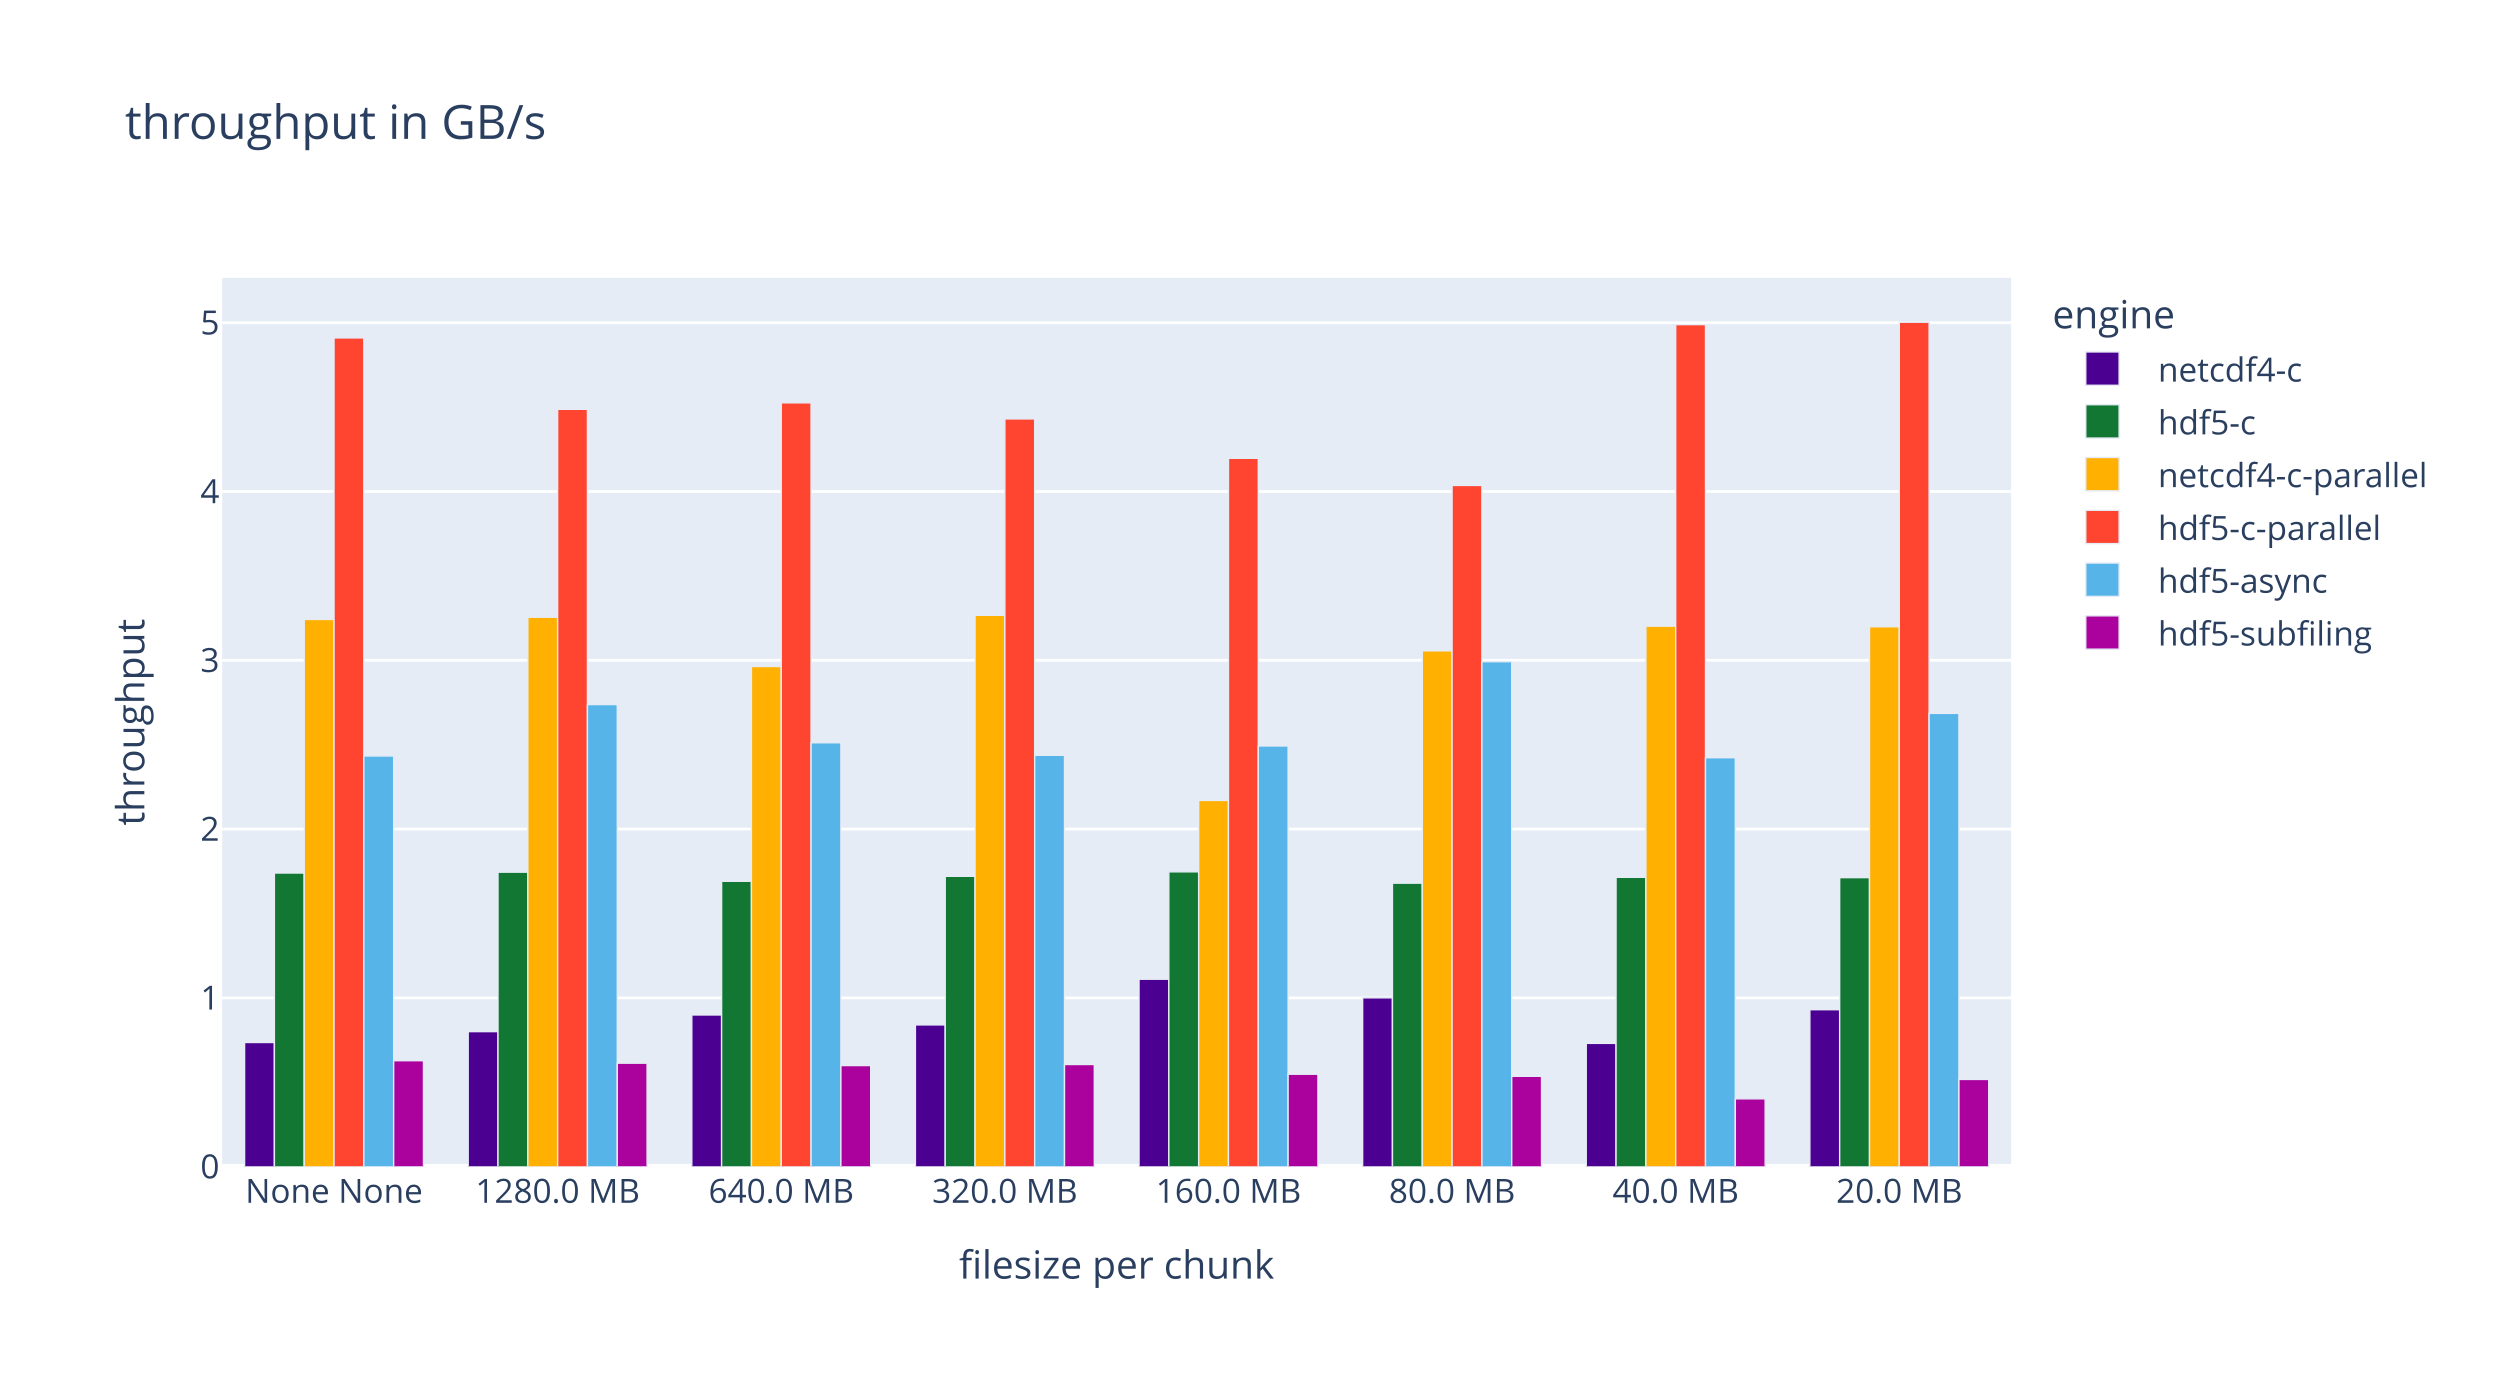
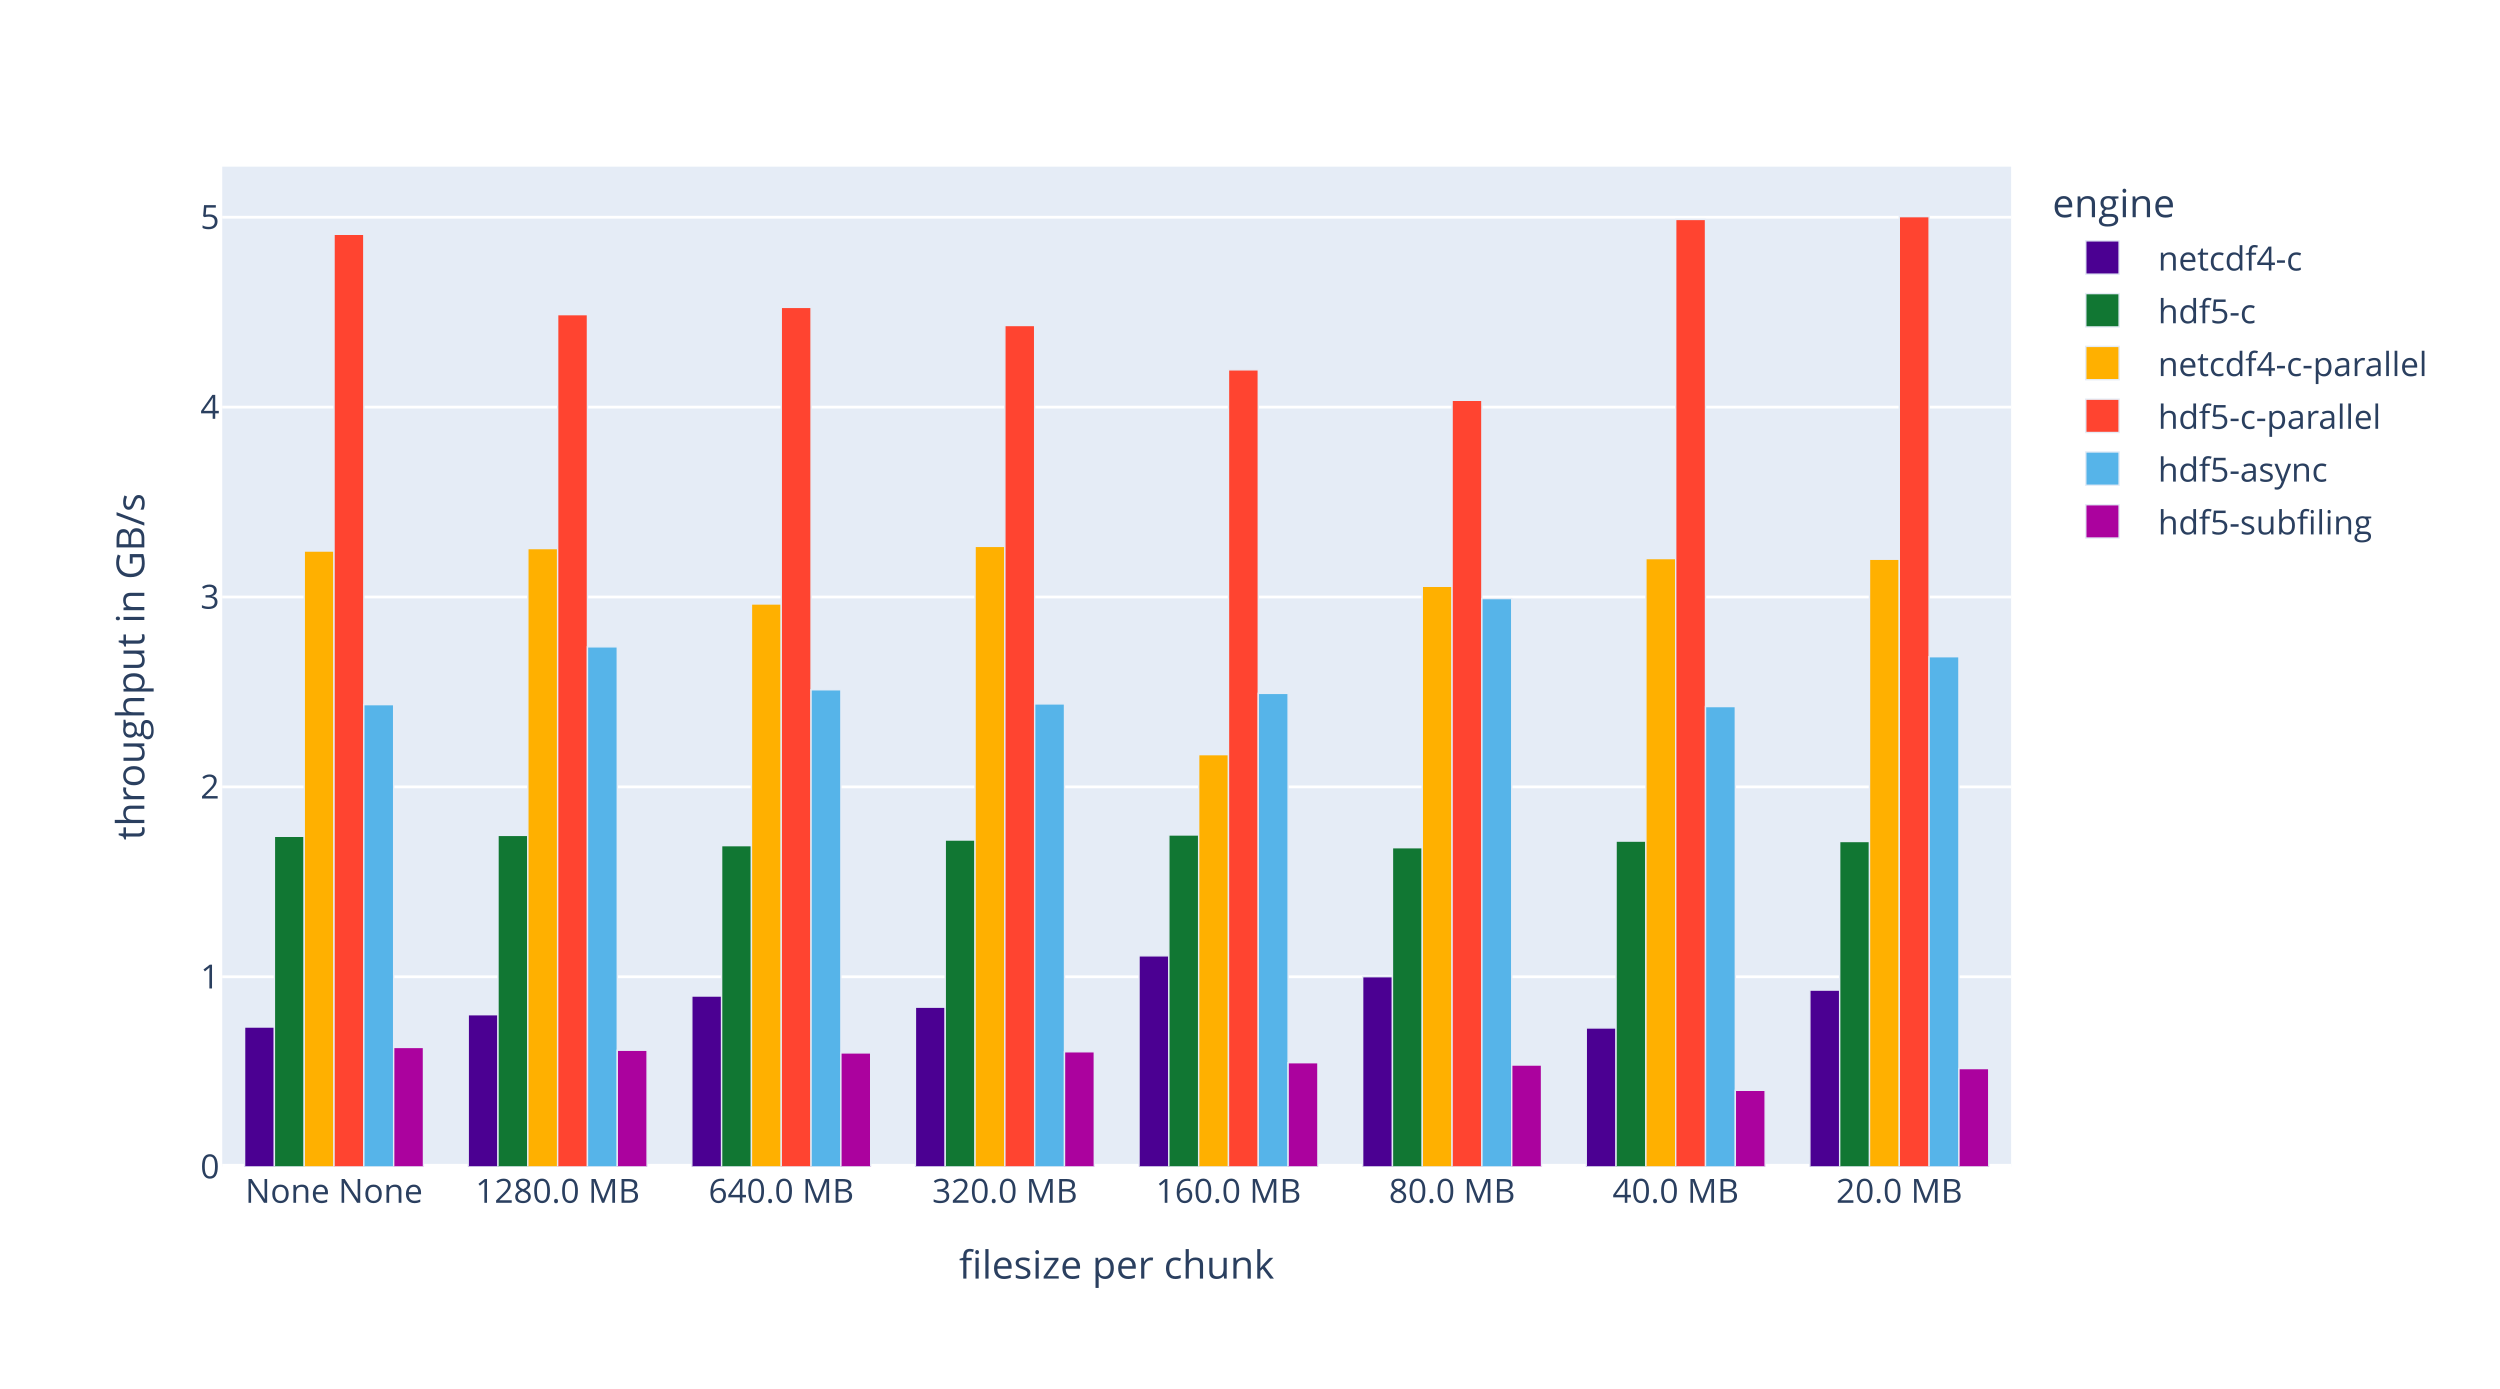
<svg xmlns="http://www.w3.org/2000/svg" class="main-svg" width="900" height="500" style="" viewBox="0 0 900 500">
  <rect x="0" y="0" width="900" height="500" style="fill: rgb(255, 255, 255); fill-opacity: 1;" />
-   <defs id="defs-7f695b">
+   <defs id="defs-514a63">
    <g class="clips">
-       <clipPath id="clip7f695bxyplot" class="plotclip">
-         <rect width="644" height="320" />
+       <clipPath id="clip514a63xyplot" class="plotclip">
+         <rect width="644" height="360" />
      </clipPath>
-       <clipPath class="axesclip" id="clip7f695bx">
+       <clipPath class="axesclip" id="clip514a63x">
        <rect x="80" y="0" width="644" height="500" />
      </clipPath>
-       <clipPath class="axesclip" id="clip7f695by">
-         <rect x="0" y="100" width="900" height="320" />
+       <clipPath class="axesclip" id="clip514a63y">
+         <rect x="0" y="60" width="900" height="360" />
      </clipPath>
-       <clipPath class="axesclip" id="clip7f695bxy">
-         <rect x="80" y="100" width="644" height="320" />
+       <clipPath class="axesclip" id="clip514a63xy">
+         <rect x="80" y="60" width="644" height="360" />
      </clipPath>
    </g>
    <g class="gradients" />
    <g class="patterns" />
  </defs>
  <g class="bglayer">
-     <rect class="bg" x="80" y="100" width="644" height="320" style="fill: rgb(229, 236, 246); fill-opacity: 1; stroke-width: 0;" />
+     <rect class="bg" x="80" y="60" width="644" height="360" style="fill: rgb(229, 236, 246); fill-opacity: 1; stroke-width: 0;" />
  </g>
  <g class="layer-below">
    <g class="imagelayer" />
    <g class="shapelayer" />
  </g>
  <g class="cartesianlayer">
    <g class="subplot xy">
      <g class="layer-subplot">
        <g class="shapelayer" />
        <g class="imagelayer" />
      </g>
      <g class="minor-gridlayer">
        <g class="x" />
        <g class="y" />
      </g>
      <g class="gridlayer">
        <g class="x" />
        <g class="y">
-           <path class="ygrid crisp" transform="translate(0,359.24)" d="M80,0h644" style="stroke: rgb(255, 255, 255); stroke-opacity: 1; stroke-width: 1px;" />
-           <path class="ygrid crisp" transform="translate(0,298.47)" d="M80,0h644" style="stroke: rgb(255, 255, 255); stroke-opacity: 1; stroke-width: 1px;" />
-           <path class="ygrid crisp" transform="translate(0,237.71)" d="M80,0h644" style="stroke: rgb(255, 255, 255); stroke-opacity: 1; stroke-width: 1px;" />
-           <path class="ygrid crisp" transform="translate(0,176.94)" d="M80,0h644" style="stroke: rgb(255, 255, 255); stroke-opacity: 1; stroke-width: 1px;" />
-           <path class="ygrid crisp" transform="translate(0,116.18)" d="M80,0h644" style="stroke: rgb(255, 255, 255); stroke-opacity: 1; stroke-width: 1px;" />
+           <path class="ygrid crisp" transform="translate(0,351.64)" d="M80,0h644" style="stroke: rgb(255, 255, 255); stroke-opacity: 1; stroke-width: 1px;" />
+           <path class="ygrid crisp" transform="translate(0,283.28)" d="M80,0h644" style="stroke: rgb(255, 255, 255); stroke-opacity: 1; stroke-width: 1px;" />
+           <path class="ygrid crisp" transform="translate(0,214.92)" d="M80,0h644" style="stroke: rgb(255, 255, 255); stroke-opacity: 1; stroke-width: 1px;" />
+           <path class="ygrid crisp" transform="translate(0,146.56)" d="M80,0h644" style="stroke: rgb(255, 255, 255); stroke-opacity: 1; stroke-width: 1px;" />
+           <path class="ygrid crisp" transform="translate(0,78.2)" d="M80,0h644" style="stroke: rgb(255, 255, 255); stroke-opacity: 1; stroke-width: 1px;" />
        </g>
      </g>
      <g class="zerolinelayer">
        <path class="yzl zl crisp" transform="translate(0,420)" d="M80,0h644" style="stroke: rgb(255, 255, 255); stroke-opacity: 1; stroke-width: 2px;" />
      </g>
      <g class="layer-between">
        <g class="shapelayer" />
        <g class="imagelayer" />
      </g>
      <path class="xlines-below" />
      <path class="ylines-below" />
      <g class="overlines-below" />
      <g class="xaxislayer-below" />
      <g class="yaxislayer-below" />
      <g class="overaxes-below" />
      <g class="overplot">
-         <g class="xy" transform="translate(80,100)" clip-path="url(#clip7f695bxyplot)">
+         <g class="xy" transform="translate(80,60)" clip-path="url(#clip514a63xyplot)">
          <g class="barlayer mlayer">
            <g class="trace bars" style="opacity: 1;">
              <g class="points">
                <g class="point">
-                   <path d="M8.05,320V275.31H18.78V320Z" style="vector-effect: none; opacity: 1; stroke-width: 0.5px; fill: rgb(75, 0, 146); fill-opacity: 1; stroke: rgb(229, 236, 246); stroke-opacity: 1;" />
-                 </g>
-                 <g class="point">
-                   <path d="M88.55,320V271.38H99.28V320Z" style="vector-effect: none; opacity: 1; stroke-width: 0.5px; fill: rgb(75, 0, 146); fill-opacity: 1; stroke: rgb(229, 236, 246); stroke-opacity: 1;" />
-                 </g>
-                 <g class="point">
-                   <path d="M169.05,320V265.4H179.78V320Z" style="vector-effect: none; opacity: 1; stroke-width: 0.5px; fill: rgb(75, 0, 146); fill-opacity: 1; stroke: rgb(229, 236, 246); stroke-opacity: 1;" />
-                 </g>
-                 <g class="point">
-                   <path d="M249.55,320V268.97H260.28V320Z" style="vector-effect: none; opacity: 1; stroke-width: 0.5px; fill: rgb(75, 0, 146); fill-opacity: 1; stroke: rgb(229, 236, 246); stroke-opacity: 1;" />
-                 </g>
-                 <g class="point">
-                   <path d="M330.05,320V252.53H340.78V320Z" style="vector-effect: none; opacity: 1; stroke-width: 0.5px; fill: rgb(75, 0, 146); fill-opacity: 1; stroke: rgb(229, 236, 246); stroke-opacity: 1;" />
-                 </g>
-                 <g class="point">
-                   <path d="M410.55,320V259.22H421.28V320Z" style="vector-effect: none; opacity: 1; stroke-width: 0.5px; fill: rgb(75, 0, 146); fill-opacity: 1; stroke: rgb(229, 236, 246); stroke-opacity: 1;" />
-                 </g>
-                 <g class="point">
-                   <path d="M491.05,320V275.61H501.78V320Z" style="vector-effect: none; opacity: 1; stroke-width: 0.5px; fill: rgb(75, 0, 146); fill-opacity: 1; stroke: rgb(229, 236, 246); stroke-opacity: 1;" />
-                 </g>
-                 <g class="point">
-                   <path d="M571.55,320V263.49H582.28V320Z" style="vector-effect: none; opacity: 1; stroke-width: 0.5px; fill: rgb(75, 0, 146); fill-opacity: 1; stroke: rgb(229, 236, 246); stroke-opacity: 1;" />
-                 </g>
-               </g>
-             </g>
-             <g class="trace bars" style="opacity: 1;">
-               <g class="points">
-                 <g class="point">
-                   <path d="M18.78,320V214.29H29.52V320Z" style="vector-effect: none; opacity: 1; stroke-width: 0.5px; fill: rgb(17, 119, 51); fill-opacity: 1; stroke: rgb(229, 236, 246); stroke-opacity: 1;" />
-                 </g>
-                 <g class="point">
-                   <path d="M99.28,320V213.98H110.02V320Z" style="vector-effect: none; opacity: 1; stroke-width: 0.5px; fill: rgb(17, 119, 51); fill-opacity: 1; stroke: rgb(229, 236, 246); stroke-opacity: 1;" />
-                 </g>
-                 <g class="point">
-                   <path d="M179.78,320V217.27H190.52V320Z" style="vector-effect: none; opacity: 1; stroke-width: 0.5px; fill: rgb(17, 119, 51); fill-opacity: 1; stroke: rgb(229, 236, 246); stroke-opacity: 1;" />
-                 </g>
-                 <g class="point">
-                   <path d="M260.28,320V215.47H271.02V320Z" style="vector-effect: none; opacity: 1; stroke-width: 0.5px; fill: rgb(17, 119, 51); fill-opacity: 1; stroke: rgb(229, 236, 246); stroke-opacity: 1;" />
-                 </g>
-                 <g class="point">
-                   <path d="M340.78,320V213.86H351.52V320Z" style="vector-effect: none; opacity: 1; stroke-width: 0.5px; fill: rgb(17, 119, 51); fill-opacity: 1; stroke: rgb(229, 236, 246); stroke-opacity: 1;" />
-                 </g>
-                 <g class="point">
-                   <path d="M421.28,320V217.94H432.02V320Z" style="vector-effect: none; opacity: 1; stroke-width: 0.5px; fill: rgb(17, 119, 51); fill-opacity: 1; stroke: rgb(229, 236, 246); stroke-opacity: 1;" />
-                 </g>
-                 <g class="point">
-                   <path d="M501.78,320V215.82H512.52V320Z" style="vector-effect: none; opacity: 1; stroke-width: 0.5px; fill: rgb(17, 119, 51); fill-opacity: 1; stroke: rgb(229, 236, 246); stroke-opacity: 1;" />
-                 </g>
-                 <g class="point">
-                   <path d="M582.28,320V215.96H593.02V320Z" style="vector-effect: none; opacity: 1; stroke-width: 0.5px; fill: rgb(17, 119, 51); fill-opacity: 1; stroke: rgb(229, 236, 246); stroke-opacity: 1;" />
-                 </g>
-               </g>
-             </g>
-             <g class="trace bars" style="opacity: 1;">
-               <g class="points">
-                 <g class="point">
-                   <path d="M29.52,320V123H40.25V320Z" style="vector-effect: none; opacity: 1; stroke-width: 0.5px; fill: rgb(255, 176, 0); fill-opacity: 1; stroke: rgb(229, 236, 246); stroke-opacity: 1;" />
-                 </g>
-                 <g class="point">
-                   <path d="M110.02,320V122.2H120.75V320Z" style="vector-effect: none; opacity: 1; stroke-width: 0.5px; fill: rgb(255, 176, 0); fill-opacity: 1; stroke: rgb(229, 236, 246); stroke-opacity: 1;" />
-                 </g>
-                 <g class="point">
-                   <path d="M190.52,320V139.94H201.25V320Z" style="vector-effect: none; opacity: 1; stroke-width: 0.5px; fill: rgb(255, 176, 0); fill-opacity: 1; stroke: rgb(229, 236, 246); stroke-opacity: 1;" />
-                 </g>
-                 <g class="point">
-                   <path d="M271.02,320V121.5H281.75V320Z" style="vector-effect: none; opacity: 1; stroke-width: 0.5px; fill: rgb(255, 176, 0); fill-opacity: 1; stroke: rgb(229, 236, 246); stroke-opacity: 1;" />
-                 </g>
-                 <g class="point">
-                   <path d="M351.52,320V188.16H362.25V320Z" style="vector-effect: none; opacity: 1; stroke-width: 0.5px; fill: rgb(255, 176, 0); fill-opacity: 1; stroke: rgb(229, 236, 246); stroke-opacity: 1;" />
-                 </g>
-                 <g class="point">
-                   <path d="M432.02,320V134.29H442.75V320Z" style="vector-effect: none; opacity: 1; stroke-width: 0.5px; fill: rgb(255, 176, 0); fill-opacity: 1; stroke: rgb(229, 236, 246); stroke-opacity: 1;" />
-                 </g>
-                 <g class="point">
-                   <path d="M512.52,320V125.41H523.25V320Z" style="vector-effect: none; opacity: 1; stroke-width: 0.5px; fill: rgb(255, 176, 0); fill-opacity: 1; stroke: rgb(229, 236, 246); stroke-opacity: 1;" />
-                 </g>
-                 <g class="point">
-                   <path d="M593.02,320V125.63H603.75V320Z" style="vector-effect: none; opacity: 1; stroke-width: 0.5px; fill: rgb(255, 176, 0); fill-opacity: 1; stroke: rgb(229, 236, 246); stroke-opacity: 1;" />
-                 </g>
-               </g>
-             </g>
-             <g class="trace bars" style="opacity: 1;">
-               <g class="points">
-                 <g class="point">
-                   <path d="M40.25,320V21.65H50.98V320Z" style="vector-effect: none; opacity: 1; stroke-width: 0.5px; fill: rgb(255, 68, 48); fill-opacity: 1; stroke: rgb(229, 236, 246); stroke-opacity: 1;" />
-                 </g>
-                 <g class="point">
-                   <path d="M120.75,320V47.35H131.48V320Z" style="vector-effect: none; opacity: 1; stroke-width: 0.5px; fill: rgb(255, 68, 48); fill-opacity: 1; stroke: rgb(229, 236, 246); stroke-opacity: 1;" />
-                 </g>
-                 <g class="point">
-                   <path d="M201.25,320V45.02H211.98V320Z" style="vector-effect: none; opacity: 1; stroke-width: 0.5px; fill: rgb(255, 68, 48); fill-opacity: 1; stroke: rgb(229, 236, 246); stroke-opacity: 1;" />
-                 </g>
-                 <g class="point">
-                   <path d="M281.75,320V50.81H292.48V320Z" style="vector-effect: none; opacity: 1; stroke-width: 0.5px; fill: rgb(255, 68, 48); fill-opacity: 1; stroke: rgb(229, 236, 246); stroke-opacity: 1;" />
-                 </g>
-                 <g class="point">
-                   <path d="M362.25,320V65H372.98V320Z" style="vector-effect: none; opacity: 1; stroke-width: 0.5px; fill: rgb(255, 68, 48); fill-opacity: 1; stroke: rgb(229, 236, 246); stroke-opacity: 1;" />
-                 </g>
-                 <g class="point">
-                   <path d="M442.75,320V74.76H453.48V320Z" style="vector-effect: none; opacity: 1; stroke-width: 0.5px; fill: rgb(255, 68, 48); fill-opacity: 1; stroke: rgb(229, 236, 246); stroke-opacity: 1;" />
-                 </g>
-                 <g class="point">
-                   <path d="M523.25,320V16.88H533.98V320Z" style="vector-effect: none; opacity: 1; stroke-width: 0.5px; fill: rgb(255, 68, 48); fill-opacity: 1; stroke: rgb(229, 236, 246); stroke-opacity: 1;" />
-                 </g>
-                 <g class="point">
-                   <path d="M603.75,320V16H614.48V320Z" style="vector-effect: none; opacity: 1; stroke-width: 0.5px; fill: rgb(255, 68, 48); fill-opacity: 1; stroke: rgb(229, 236, 246); stroke-opacity: 1;" />
-                 </g>
-               </g>
-             </g>
-             <g class="trace bars" style="opacity: 1;">
-               <g class="points">
-                 <g class="point">
-                   <path d="M50.98,320V172.14H61.72V320Z" style="vector-effect: none; opacity: 1; stroke-width: 0.5px; fill: rgb(86, 180, 233); fill-opacity: 1; stroke: rgb(229, 236, 246); stroke-opacity: 1;" />
-                 </g>
-                 <g class="point">
-                   <path d="M131.48,320V153.65H142.22V320Z" style="vector-effect: none; opacity: 1; stroke-width: 0.5px; fill: rgb(86, 180, 233); fill-opacity: 1; stroke: rgb(229, 236, 246); stroke-opacity: 1;" />
-                 </g>
-                 <g class="point">
-                   <path d="M211.98,320V167.39H222.72V320Z" style="vector-effect: none; opacity: 1; stroke-width: 0.5px; fill: rgb(86, 180, 233); fill-opacity: 1; stroke: rgb(229, 236, 246); stroke-opacity: 1;" />
-                 </g>
-                 <g class="point">
-                   <path d="M292.48,320V171.92H303.22V320Z" style="vector-effect: none; opacity: 1; stroke-width: 0.5px; fill: rgb(86, 180, 233); fill-opacity: 1; stroke: rgb(229, 236, 246); stroke-opacity: 1;" />
-                 </g>
-                 <g class="point">
-                   <path d="M372.98,320V168.55H383.72V320Z" style="vector-effect: none; opacity: 1; stroke-width: 0.5px; fill: rgb(86, 180, 233); fill-opacity: 1; stroke: rgb(229, 236, 246); stroke-opacity: 1;" />
-                 </g>
-                 <g class="point">
-                   <path d="M453.48,320V138.21H464.22V320Z" style="vector-effect: none; opacity: 1; stroke-width: 0.5px; fill: rgb(86, 180, 233); fill-opacity: 1; stroke: rgb(229, 236, 246); stroke-opacity: 1;" />
-                 </g>
-                 <g class="point">
-                   <path d="M533.98,320V172.77H544.72V320Z" style="vector-effect: none; opacity: 1; stroke-width: 0.5px; fill: rgb(86, 180, 233); fill-opacity: 1; stroke: rgb(229, 236, 246); stroke-opacity: 1;" />
-                 </g>
-                 <g class="point">
-                   <path d="M614.48,320V156.82H625.22V320Z" style="vector-effect: none; opacity: 1; stroke-width: 0.5px; fill: rgb(86, 180, 233); fill-opacity: 1; stroke: rgb(229, 236, 246); stroke-opacity: 1;" />
-                 </g>
-               </g>
-             </g>
-             <g class="trace bars" style="opacity: 1;">
-               <g class="points">
-                 <g class="point">
-                   <path d="M61.72,320V281.85H72.45V320Z" style="vector-effect: none; opacity: 1; stroke-width: 0.5px; fill: rgb(171, 2, 158); fill-opacity: 1; stroke: rgb(229, 236, 246); stroke-opacity: 1;" />
-                 </g>
-                 <g class="point">
-                   <path d="M142.22,320V282.75H152.95V320Z" style="vector-effect: none; opacity: 1; stroke-width: 0.5px; fill: rgb(171, 2, 158); fill-opacity: 1; stroke: rgb(229, 236, 246); stroke-opacity: 1;" />
-                 </g>
-                 <g class="point">
-                   <path d="M222.72,320V283.6H233.45V320Z" style="vector-effect: none; opacity: 1; stroke-width: 0.5px; fill: rgb(171, 2, 158); fill-opacity: 1; stroke: rgb(229, 236, 246); stroke-opacity: 1;" />
-                 </g>
-                 <g class="point">
-                   <path d="M303.22,320V283.23H313.95V320Z" style="vector-effect: none; opacity: 1; stroke-width: 0.5px; fill: rgb(171, 2, 158); fill-opacity: 1; stroke: rgb(229, 236, 246); stroke-opacity: 1;" />
-                 </g>
-                 <g class="point">
-                   <path d="M383.72,320V286.73H394.45V320Z" style="vector-effect: none; opacity: 1; stroke-width: 0.5px; fill: rgb(171, 2, 158); fill-opacity: 1; stroke: rgb(229, 236, 246); stroke-opacity: 1;" />
-                 </g>
-                 <g class="point">
-                   <path d="M464.22,320V287.47H474.95V320Z" style="vector-effect: none; opacity: 1; stroke-width: 0.5px; fill: rgb(171, 2, 158); fill-opacity: 1; stroke: rgb(229, 236, 246); stroke-opacity: 1;" />
-                 </g>
-                 <g class="point">
-                   <path d="M544.72,320V295.57H555.45V320Z" style="vector-effect: none; opacity: 1; stroke-width: 0.5px; fill: rgb(171, 2, 158); fill-opacity: 1; stroke: rgb(229, 236, 246); stroke-opacity: 1;" />
-                 </g>
-                 <g class="point">
-                   <path d="M625.22,320V288.6H635.95V320Z" style="vector-effect: none; opacity: 1; stroke-width: 0.5px; fill: rgb(171, 2, 158); fill-opacity: 1; stroke: rgb(229, 236, 246); stroke-opacity: 1;" />
+                   <path d="M8.05,360V309.73H18.78V360Z" style="vector-effect: none; opacity: 1; stroke-width: 0.5px; fill: rgb(75, 0, 146); fill-opacity: 1; stroke: rgb(229, 236, 246); stroke-opacity: 1;" />
+                 </g>
+                 <g class="point">
+                   <path d="M88.55,360V305.3H99.28V360Z" style="vector-effect: none; opacity: 1; stroke-width: 0.5px; fill: rgb(75, 0, 146); fill-opacity: 1; stroke: rgb(229, 236, 246); stroke-opacity: 1;" />
+                 </g>
+                 <g class="point">
+                   <path d="M169.05,360V298.57H179.78V360Z" style="vector-effect: none; opacity: 1; stroke-width: 0.5px; fill: rgb(75, 0, 146); fill-opacity: 1; stroke: rgb(229, 236, 246); stroke-opacity: 1;" />
+                 </g>
+                 <g class="point">
+                   <path d="M249.55,360V302.59H260.28V360Z" style="vector-effect: none; opacity: 1; stroke-width: 0.5px; fill: rgb(75, 0, 146); fill-opacity: 1; stroke: rgb(229, 236, 246); stroke-opacity: 1;" />
+                 </g>
+                 <g class="point">
+                   <path d="M330.05,360V284.09H340.78V360Z" style="vector-effect: none; opacity: 1; stroke-width: 0.5px; fill: rgb(75, 0, 146); fill-opacity: 1; stroke: rgb(229, 236, 246); stroke-opacity: 1;" />
+                 </g>
+                 <g class="point">
+                   <path d="M410.55,360V291.62H421.28V360Z" style="vector-effect: none; opacity: 1; stroke-width: 0.5px; fill: rgb(75, 0, 146); fill-opacity: 1; stroke: rgb(229, 236, 246); stroke-opacity: 1;" />
+                 </g>
+                 <g class="point">
+                   <path d="M491.05,360V310.06H501.78V360Z" style="vector-effect: none; opacity: 1; stroke-width: 0.5px; fill: rgb(75, 0, 146); fill-opacity: 1; stroke: rgb(229, 236, 246); stroke-opacity: 1;" />
+                 </g>
+                 <g class="point">
+                   <path d="M571.55,360V296.43H582.28V360Z" style="vector-effect: none; opacity: 1; stroke-width: 0.5px; fill: rgb(75, 0, 146); fill-opacity: 1; stroke: rgb(229, 236, 246); stroke-opacity: 1;" />
+                 </g>
+               </g>
+             </g>
+             <g class="trace bars" style="opacity: 1;">
+               <g class="points">
+                 <g class="point">
+                   <path d="M18.78,360V241.08H29.52V360Z" style="vector-effect: none; opacity: 1; stroke-width: 0.5px; fill: rgb(17, 119, 51); fill-opacity: 1; stroke: rgb(229, 236, 246); stroke-opacity: 1;" />
+                 </g>
+                 <g class="point">
+                   <path d="M99.28,360V240.73H110.02V360Z" style="vector-effect: none; opacity: 1; stroke-width: 0.5px; fill: rgb(17, 119, 51); fill-opacity: 1; stroke: rgb(229, 236, 246); stroke-opacity: 1;" />
+                 </g>
+                 <g class="point">
+                   <path d="M179.78,360V244.43H190.52V360Z" style="vector-effect: none; opacity: 1; stroke-width: 0.5px; fill: rgb(17, 119, 51); fill-opacity: 1; stroke: rgb(229, 236, 246); stroke-opacity: 1;" />
+                 </g>
+                 <g class="point">
+                   <path d="M260.28,360V242.41H271.02V360Z" style="vector-effect: none; opacity: 1; stroke-width: 0.5px; fill: rgb(17, 119, 51); fill-opacity: 1; stroke: rgb(229, 236, 246); stroke-opacity: 1;" />
+                 </g>
+                 <g class="point">
+                   <path d="M340.78,360V240.59H351.52V360Z" style="vector-effect: none; opacity: 1; stroke-width: 0.5px; fill: rgb(17, 119, 51); fill-opacity: 1; stroke: rgb(229, 236, 246); stroke-opacity: 1;" />
+                 </g>
+                 <g class="point">
+                   <path d="M421.28,360V245.18H432.02V360Z" style="vector-effect: none; opacity: 1; stroke-width: 0.5px; fill: rgb(17, 119, 51); fill-opacity: 1; stroke: rgb(229, 236, 246); stroke-opacity: 1;" />
+                 </g>
+                 <g class="point">
+                   <path d="M501.78,360V242.79H512.52V360Z" style="vector-effect: none; opacity: 1; stroke-width: 0.5px; fill: rgb(17, 119, 51); fill-opacity: 1; stroke: rgb(229, 236, 246); stroke-opacity: 1;" />
+                 </g>
+                 <g class="point">
+                   <path d="M582.28,360V242.95H593.02V360Z" style="vector-effect: none; opacity: 1; stroke-width: 0.5px; fill: rgb(17, 119, 51); fill-opacity: 1; stroke: rgb(229, 236, 246); stroke-opacity: 1;" />
+                 </g>
+               </g>
+             </g>
+             <g class="trace bars" style="opacity: 1;">
+               <g class="points">
+                 <g class="point">
+                   <path d="M29.52,360V138.37H40.25V360Z" style="vector-effect: none; opacity: 1; stroke-width: 0.5px; fill: rgb(255, 176, 0); fill-opacity: 1; stroke: rgb(229, 236, 246); stroke-opacity: 1;" />
+                 </g>
+                 <g class="point">
+                   <path d="M110.02,360V137.48H120.75V360Z" style="vector-effect: none; opacity: 1; stroke-width: 0.5px; fill: rgb(255, 176, 0); fill-opacity: 1; stroke: rgb(229, 236, 246); stroke-opacity: 1;" />
+                 </g>
+                 <g class="point">
+                   <path d="M190.52,360V157.43H201.25V360Z" style="vector-effect: none; opacity: 1; stroke-width: 0.5px; fill: rgb(255, 176, 0); fill-opacity: 1; stroke: rgb(229, 236, 246); stroke-opacity: 1;" />
+                 </g>
+                 <g class="point">
+                   <path d="M271.02,360V136.69H281.75V360Z" style="vector-effect: none; opacity: 1; stroke-width: 0.5px; fill: rgb(255, 176, 0); fill-opacity: 1; stroke: rgb(229, 236, 246); stroke-opacity: 1;" />
+                 </g>
+                 <g class="point">
+                   <path d="M351.52,360V211.68H362.25V360Z" style="vector-effect: none; opacity: 1; stroke-width: 0.5px; fill: rgb(255, 176, 0); fill-opacity: 1; stroke: rgb(229, 236, 246); stroke-opacity: 1;" />
+                 </g>
+                 <g class="point">
+                   <path d="M432.02,360V151.08H442.75V360Z" style="vector-effect: none; opacity: 1; stroke-width: 0.5px; fill: rgb(255, 176, 0); fill-opacity: 1; stroke: rgb(229, 236, 246); stroke-opacity: 1;" />
+                 </g>
+                 <g class="point">
+                   <path d="M512.52,360V141.09H523.25V360Z" style="vector-effect: none; opacity: 1; stroke-width: 0.5px; fill: rgb(255, 176, 0); fill-opacity: 1; stroke: rgb(229, 236, 246); stroke-opacity: 1;" />
+                 </g>
+                 <g class="point">
+                   <path d="M593.02,360V141.33H603.75V360Z" style="vector-effect: none; opacity: 1; stroke-width: 0.5px; fill: rgb(255, 176, 0); fill-opacity: 1; stroke: rgb(229, 236, 246); stroke-opacity: 1;" />
+                 </g>
+               </g>
+             </g>
+             <g class="trace bars" style="opacity: 1;">
+               <g class="points">
+                 <g class="point">
+                   <path d="M40.25,360V24.36H50.98V360Z" style="vector-effect: none; opacity: 1; stroke-width: 0.5px; fill: rgb(255, 68, 48); fill-opacity: 1; stroke: rgb(229, 236, 246); stroke-opacity: 1;" />
+                 </g>
+                 <g class="point">
+                   <path d="M120.75,360V53.27H131.48V360Z" style="vector-effect: none; opacity: 1; stroke-width: 0.5px; fill: rgb(255, 68, 48); fill-opacity: 1; stroke: rgb(229, 236, 246); stroke-opacity: 1;" />
+                 </g>
+                 <g class="point">
+                   <path d="M201.25,360V50.65H211.98V360Z" style="vector-effect: none; opacity: 1; stroke-width: 0.5px; fill: rgb(255, 68, 48); fill-opacity: 1; stroke: rgb(229, 236, 246); stroke-opacity: 1;" />
+                 </g>
+                 <g class="point">
+                   <path d="M281.75,360V57.17H292.48V360Z" style="vector-effect: none; opacity: 1; stroke-width: 0.5px; fill: rgb(255, 68, 48); fill-opacity: 1; stroke: rgb(229, 236, 246); stroke-opacity: 1;" />
+                 </g>
+                 <g class="point">
+                   <path d="M362.25,360V73.13H372.98V360Z" style="vector-effect: none; opacity: 1; stroke-width: 0.5px; fill: rgb(255, 68, 48); fill-opacity: 1; stroke: rgb(229, 236, 246); stroke-opacity: 1;" />
+                 </g>
+                 <g class="point">
+                   <path d="M442.75,360V84.11H453.48V360Z" style="vector-effect: none; opacity: 1; stroke-width: 0.5px; fill: rgb(255, 68, 48); fill-opacity: 1; stroke: rgb(229, 236, 246); stroke-opacity: 1;" />
+                 </g>
+                 <g class="point">
+                   <path d="M523.25,360V18.99H533.98V360Z" style="vector-effect: none; opacity: 1; stroke-width: 0.5px; fill: rgb(255, 68, 48); fill-opacity: 1; stroke: rgb(229, 236, 246); stroke-opacity: 1;" />
+                 </g>
+                 <g class="point">
+                   <path d="M603.75,360V18H614.48V360Z" style="vector-effect: none; opacity: 1; stroke-width: 0.5px; fill: rgb(255, 68, 48); fill-opacity: 1; stroke: rgb(229, 236, 246); stroke-opacity: 1;" />
+                 </g>
+               </g>
+             </g>
+             <g class="trace bars" style="opacity: 1;">
+               <g class="points">
+                 <g class="point">
+                   <path d="M50.98,360V193.66H61.72V360Z" style="vector-effect: none; opacity: 1; stroke-width: 0.5px; fill: rgb(86, 180, 233); fill-opacity: 1; stroke: rgb(229, 236, 246); stroke-opacity: 1;" />
+                 </g>
+                 <g class="point">
+                   <path d="M131.48,360V172.86H142.22V360Z" style="vector-effect: none; opacity: 1; stroke-width: 0.5px; fill: rgb(86, 180, 233); fill-opacity: 1; stroke: rgb(229, 236, 246); stroke-opacity: 1;" />
+                 </g>
+                 <g class="point">
+                   <path d="M211.98,360V188.31H222.72V360Z" style="vector-effect: none; opacity: 1; stroke-width: 0.5px; fill: rgb(86, 180, 233); fill-opacity: 1; stroke: rgb(229, 236, 246); stroke-opacity: 1;" />
+                 </g>
+                 <g class="point">
+                   <path d="M292.48,360V193.41H303.22V360Z" style="vector-effect: none; opacity: 1; stroke-width: 0.5px; fill: rgb(86, 180, 233); fill-opacity: 1; stroke: rgb(229, 236, 246); stroke-opacity: 1;" />
+                 </g>
+                 <g class="point">
+                   <path d="M372.98,360V189.62H383.72V360Z" style="vector-effect: none; opacity: 1; stroke-width: 0.5px; fill: rgb(86, 180, 233); fill-opacity: 1; stroke: rgb(229, 236, 246); stroke-opacity: 1;" />
+                 </g>
+                 <g class="point">
+                   <path d="M453.48,360V155.49H464.22V360Z" style="vector-effect: none; opacity: 1; stroke-width: 0.5px; fill: rgb(86, 180, 233); fill-opacity: 1; stroke: rgb(229, 236, 246); stroke-opacity: 1;" />
+                 </g>
+                 <g class="point">
+                   <path d="M533.98,360V194.36H544.72V360Z" style="vector-effect: none; opacity: 1; stroke-width: 0.5px; fill: rgb(86, 180, 233); fill-opacity: 1; stroke: rgb(229, 236, 246); stroke-opacity: 1;" />
+                 </g>
+                 <g class="point">
+                   <path d="M614.48,360V176.42H625.22V360Z" style="vector-effect: none; opacity: 1; stroke-width: 0.5px; fill: rgb(86, 180, 233); fill-opacity: 1; stroke: rgb(229, 236, 246); stroke-opacity: 1;" />
+                 </g>
+               </g>
+             </g>
+             <g class="trace bars" style="opacity: 1;">
+               <g class="points">
+                 <g class="point">
+                   <path d="M61.72,360V317.08H72.45V360Z" style="vector-effect: none; opacity: 1; stroke-width: 0.5px; fill: rgb(171, 2, 158); fill-opacity: 1; stroke: rgb(229, 236, 246); stroke-opacity: 1;" />
+                 </g>
+                 <g class="point">
+                   <path d="M142.22,360V318.09H152.95V360Z" style="vector-effect: none; opacity: 1; stroke-width: 0.5px; fill: rgb(171, 2, 158); fill-opacity: 1; stroke: rgb(229, 236, 246); stroke-opacity: 1;" />
+                 </g>
+                 <g class="point">
+                   <path d="M222.72,360V319.05H233.45V360Z" style="vector-effect: none; opacity: 1; stroke-width: 0.5px; fill: rgb(171, 2, 158); fill-opacity: 1; stroke: rgb(229, 236, 246); stroke-opacity: 1;" />
+                 </g>
+                 <g class="point">
+                   <path d="M303.22,360V318.63H313.95V360Z" style="vector-effect: none; opacity: 1; stroke-width: 0.5px; fill: rgb(171, 2, 158); fill-opacity: 1; stroke: rgb(229, 236, 246); stroke-opacity: 1;" />
+                 </g>
+                 <g class="point">
+                   <path d="M383.72,360V322.57H394.45V360Z" style="vector-effect: none; opacity: 1; stroke-width: 0.5px; fill: rgb(171, 2, 158); fill-opacity: 1; stroke: rgb(229, 236, 246); stroke-opacity: 1;" />
+                 </g>
+                 <g class="point">
+                   <path d="M464.22,360V323.41H474.95V360Z" style="vector-effect: none; opacity: 1; stroke-width: 0.5px; fill: rgb(171, 2, 158); fill-opacity: 1; stroke: rgb(229, 236, 246); stroke-opacity: 1;" />
+                 </g>
+                 <g class="point">
+                   <path d="M544.72,360V332.51H555.45V360Z" style="vector-effect: none; opacity: 1; stroke-width: 0.5px; fill: rgb(171, 2, 158); fill-opacity: 1; stroke: rgb(229, 236, 246); stroke-opacity: 1;" />
+                 </g>
+                 <g class="point">
+                   <path d="M625.22,360V324.68H635.95V360Z" style="vector-effect: none; opacity: 1; stroke-width: 0.5px; fill: rgb(171, 2, 158); fill-opacity: 1; stroke: rgb(229, 236, 246); stroke-opacity: 1;" />
                </g>
              </g>
            </g>
          </g>
        </g>
      </g>
      <path class="xlines-above crisp" d="M0,0" style="fill: none;" />
      <path class="ylines-above crisp" d="M0,0" style="fill: none;" />
      <g class="overlines-above" />
      <g class="xaxislayer-above">
        <g class="xtick">
          <text text-anchor="middle" x="0" y="433" transform="translate(120.25,0)" style="font-family: 'Open Sans', verdana, arial, sans-serif; font-size: 12px; fill: rgb(42, 63, 95); fill-opacity: 1; white-space: pre; opacity: 1;">None None</text>
        </g>
        <g class="xtick">
          <text text-anchor="middle" x="0" y="433" transform="translate(200.75,0)" style="font-family: 'Open Sans', verdana, arial, sans-serif; font-size: 12px; fill: rgb(42, 63, 95); fill-opacity: 1; white-space: pre; opacity: 1;">1280.0 MB</text>
        </g>
        <g class="xtick">
          <text text-anchor="middle" x="0" y="433" transform="translate(281.25,0)" style="font-family: 'Open Sans', verdana, arial, sans-serif; font-size: 12px; fill: rgb(42, 63, 95); fill-opacity: 1; white-space: pre; opacity: 1;">640.0 MB</text>
        </g>
        <g class="xtick">
          <text text-anchor="middle" x="0" y="433" transform="translate(361.75,0)" style="font-family: 'Open Sans', verdana, arial, sans-serif; font-size: 12px; fill: rgb(42, 63, 95); fill-opacity: 1; white-space: pre; opacity: 1;">320.0 MB</text>
        </g>
        <g class="xtick">
          <text text-anchor="middle" x="0" y="433" transform="translate(442.25,0)" style="font-family: 'Open Sans', verdana, arial, sans-serif; font-size: 12px; fill: rgb(42, 63, 95); fill-opacity: 1; white-space: pre; opacity: 1;">160.0 MB</text>
        </g>
        <g class="xtick">
          <text text-anchor="middle" x="0" y="433" transform="translate(522.75,0)" style="font-family: 'Open Sans', verdana, arial, sans-serif; font-size: 12px; fill: rgb(42, 63, 95); fill-opacity: 1; white-space: pre; opacity: 1;">80.0 MB</text>
        </g>
        <g class="xtick">
          <text text-anchor="middle" x="0" y="433" transform="translate(603.25,0)" style="font-family: 'Open Sans', verdana, arial, sans-serif; font-size: 12px; fill: rgb(42, 63, 95); fill-opacity: 1; white-space: pre; opacity: 1;">40.0 MB</text>
        </g>
        <g class="xtick">
          <text text-anchor="middle" x="0" y="433" transform="translate(683.75,0)" style="font-family: 'Open Sans', verdana, arial, sans-serif; font-size: 12px; fill: rgb(42, 63, 95); fill-opacity: 1; white-space: pre; opacity: 1;">20.0 MB</text>
        </g>
      </g>
      <g class="yaxislayer-above">
        <g class="ytick">
          <text text-anchor="end" x="79" y="4.2" transform="translate(0,420)" style="font-family: 'Open Sans', verdana, arial, sans-serif; font-size: 12px; fill: rgb(42, 63, 95); fill-opacity: 1; white-space: pre; opacity: 1;">0</text>
        </g>
        <g class="ytick">
-           <text text-anchor="end" x="79" y="4.2" style="font-family: 'Open Sans', verdana, arial, sans-serif; font-size: 12px; fill: rgb(42, 63, 95); fill-opacity: 1; white-space: pre; opacity: 1;" transform="translate(0,359.24)">1</text>
-         </g>
-         <g class="ytick">
-           <text text-anchor="end" x="79" y="4.2" style="font-family: 'Open Sans', verdana, arial, sans-serif; font-size: 12px; fill: rgb(42, 63, 95); fill-opacity: 1; white-space: pre; opacity: 1;" transform="translate(0,298.47)">2</text>
-         </g>
-         <g class="ytick">
-           <text text-anchor="end" x="79" y="4.2" style="font-family: 'Open Sans', verdana, arial, sans-serif; font-size: 12px; fill: rgb(42, 63, 95); fill-opacity: 1; white-space: pre; opacity: 1;" transform="translate(0,237.71)">3</text>
-         </g>
-         <g class="ytick">
-           <text text-anchor="end" x="79" y="4.2" style="font-family: 'Open Sans', verdana, arial, sans-serif; font-size: 12px; fill: rgb(42, 63, 95); fill-opacity: 1; white-space: pre; opacity: 1;" transform="translate(0,176.94)">4</text>
-         </g>
-         <g class="ytick">
-           <text text-anchor="end" x="79" y="4.2" style="font-family: 'Open Sans', verdana, arial, sans-serif; font-size: 12px; fill: rgb(42, 63, 95); fill-opacity: 1; white-space: pre; opacity: 1;" transform="translate(0,116.18)">5</text>
+           <text text-anchor="end" x="79" y="4.2" style="font-family: 'Open Sans', verdana, arial, sans-serif; font-size: 12px; fill: rgb(42, 63, 95); fill-opacity: 1; white-space: pre; opacity: 1;" transform="translate(0,351.64)">1</text>
+         </g>
+         <g class="ytick">
+           <text text-anchor="end" x="79" y="4.2" style="font-family: 'Open Sans', verdana, arial, sans-serif; font-size: 12px; fill: rgb(42, 63, 95); fill-opacity: 1; white-space: pre; opacity: 1;" transform="translate(0,283.28)">2</text>
+         </g>
+         <g class="ytick">
+           <text text-anchor="end" x="79" y="4.2" style="font-family: 'Open Sans', verdana, arial, sans-serif; font-size: 12px; fill: rgb(42, 63, 95); fill-opacity: 1; white-space: pre; opacity: 1;" transform="translate(0,214.92)">3</text>
+         </g>
+         <g class="ytick">
+           <text text-anchor="end" x="79" y="4.2" style="font-family: 'Open Sans', verdana, arial, sans-serif; font-size: 12px; fill: rgb(42, 63, 95); fill-opacity: 1; white-space: pre; opacity: 1;" transform="translate(0,146.56)">4</text>
+         </g>
+         <g class="ytick">
+           <text text-anchor="end" x="79" y="4.2" style="font-family: 'Open Sans', verdana, arial, sans-serif; font-size: 12px; fill: rgb(42, 63, 95); fill-opacity: 1; white-space: pre; opacity: 1;" transform="translate(0,78.2)">5</text>
        </g>
      </g>
      <g class="overaxes-above" />
    </g>
  </g>
  <g class="polarlayer" />
  <g class="smithlayer" />
  <g class="ternarylayer" />
  <g class="geolayer" />
  <g class="funnelarealayer" />
  <g class="pielayer" />
  <g class="iciclelayer" />
  <g class="treemaplayer" />
  <g class="sunburstlayer" />
  <g class="glimages" />
-   <defs id="topdefs-7f695b">
+   <defs id="topdefs-514a63">
    <g class="clips" />
-     <clipPath id="legend7f695b">
+     <clipPath id="legend514a63">
      <rect width="151" height="143" x="0" y="0" />
    </clipPath>
  </defs>
  <g class="layer-above">
    <g class="imagelayer" />
    <g class="shapelayer" />
  </g>
  <g class="infolayer">
-     <g class="legend" pointer-events="all" transform="translate(736.88,100)">
+     <g class="legend" pointer-events="all" transform="translate(736.88,60)">
      <rect class="bg" shape-rendering="crispEdges" width="151" height="143" x="0" y="0" style="stroke: rgb(68, 68, 68); stroke-opacity: 1; fill: rgb(255, 255, 255); fill-opacity: 1; stroke-width: 0px;" />
-       <g class="scrollbox" transform="" clip-path="url(#legend7f695b)">
+       <g class="scrollbox" transform="" clip-path="url(#legend514a63)">
        <text class="legendtitletext" text-anchor="start" x="2" y="18.2" style="font-family: 'Open Sans', verdana, arial, sans-serif; font-size: 14px; fill: rgb(42, 63, 95); fill-opacity: 1; white-space: pre;">engine</text>
        <g class="groups" transform="">
          <g class="traces" transform="translate(0,32.7)" style="opacity: 1;">
            <text class="legendtext" text-anchor="start" x="40" y="4.68" style="font-family: 'Open Sans', verdana, arial, sans-serif; font-size: 12px; fill: rgb(42, 63, 95); fill-opacity: 1; white-space: pre;">netcdf4-c</text>
            <g class="layers" style="opacity: 1;">
              <g class="legendfill" />
              <g class="legendlines" />
              <g class="legendsymbols">
                <g class="legendpoints">
                  <path class="legendundefined" d="M6,6H-6V-6H6Z" transform="translate(20,0)" style="stroke-width: 0.5px; fill: rgb(75, 0, 146); fill-opacity: 1; stroke: rgb(229, 236, 246); stroke-opacity: 1;" />
                </g>
              </g>
            </g>
            <rect class="legendtoggle" x="0" y="-9.5" width="145.672" height="19" style="fill: rgb(0, 0, 0); fill-opacity: 0;" />
          </g>
        </g>
        <g class="groups" transform="">
          <g class="traces" transform="translate(0,51.7)" style="opacity: 1;">
            <text class="legendtext" text-anchor="start" x="40" y="4.68" style="font-family: 'Open Sans', verdana, arial, sans-serif; font-size: 12px; fill: rgb(42, 63, 95); fill-opacity: 1; white-space: pre;">hdf5-c</text>
            <g class="layers" style="opacity: 1;">
              <g class="legendfill" />
              <g class="legendlines" />
              <g class="legendsymbols">
                <g class="legendpoints">
                  <path class="legendundefined" d="M6,6H-6V-6H6Z" transform="translate(20,0)" style="stroke-width: 0.5px; fill: rgb(17, 119, 51); fill-opacity: 1; stroke: rgb(229, 236, 246); stroke-opacity: 1;" />
                </g>
              </g>
            </g>
            <rect class="legendtoggle" x="0" y="-9.5" width="145.672" height="19" style="fill: rgb(0, 0, 0); fill-opacity: 0;" />
          </g>
        </g>
        <g class="groups" transform="">
          <g class="traces" transform="translate(0,70.7)" style="opacity: 1;">
            <text class="legendtext" text-anchor="start" x="40" y="4.68" style="font-family: 'Open Sans', verdana, arial, sans-serif; font-size: 12px; fill: rgb(42, 63, 95); fill-opacity: 1; white-space: pre;">netcdf4-c-parallel</text>
            <g class="layers" style="opacity: 1;">
              <g class="legendfill" />
              <g class="legendlines" />
              <g class="legendsymbols">
                <g class="legendpoints">
                  <path class="legendundefined" d="M6,6H-6V-6H6Z" transform="translate(20,0)" style="stroke-width: 0.5px; fill: rgb(255, 176, 0); fill-opacity: 1; stroke: rgb(229, 236, 246); stroke-opacity: 1;" />
                </g>
              </g>
            </g>
            <rect class="legendtoggle" x="0" y="-9.5" width="145.672" height="19" style="fill: rgb(0, 0, 0); fill-opacity: 0;" />
          </g>
        </g>
        <g class="groups" transform="">
          <g class="traces" transform="translate(0,89.7)" style="opacity: 1;">
            <text class="legendtext" text-anchor="start" x="40" y="4.68" style="font-family: 'Open Sans', verdana, arial, sans-serif; font-size: 12px; fill: rgb(42, 63, 95); fill-opacity: 1; white-space: pre;">hdf5-c-parallel</text>
            <g class="layers" style="opacity: 1;">
              <g class="legendfill" />
              <g class="legendlines" />
              <g class="legendsymbols">
                <g class="legendpoints">
                  <path class="legendundefined" d="M6,6H-6V-6H6Z" transform="translate(20,0)" style="stroke-width: 0.5px; fill: rgb(255, 68, 48); fill-opacity: 1; stroke: rgb(229, 236, 246); stroke-opacity: 1;" />
                </g>
              </g>
            </g>
            <rect class="legendtoggle" x="0" y="-9.5" width="145.672" height="19" style="fill: rgb(0, 0, 0); fill-opacity: 0;" />
          </g>
        </g>
        <g class="groups" transform="">
          <g class="traces" transform="translate(0,108.7)" style="opacity: 1;">
            <text class="legendtext" text-anchor="start" x="40" y="4.68" style="font-family: 'Open Sans', verdana, arial, sans-serif; font-size: 12px; fill: rgb(42, 63, 95); fill-opacity: 1; white-space: pre;">hdf5-async</text>
            <g class="layers" style="opacity: 1;">
              <g class="legendfill" />
              <g class="legendlines" />
              <g class="legendsymbols">
                <g class="legendpoints">
                  <path class="legendundefined" d="M6,6H-6V-6H6Z" transform="translate(20,0)" style="stroke-width: 0.5px; fill: rgb(86, 180, 233); fill-opacity: 1; stroke: rgb(229, 236, 246); stroke-opacity: 1;" />
                </g>
              </g>
            </g>
            <rect class="legendtoggle" x="0" y="-9.5" width="145.672" height="19" style="fill: rgb(0, 0, 0); fill-opacity: 0;" />
          </g>
        </g>
        <g class="groups" transform="">
          <g class="traces" transform="translate(0,127.7)" style="opacity: 1;">
            <text class="legendtext" text-anchor="start" x="40" y="4.68" style="font-family: 'Open Sans', verdana, arial, sans-serif; font-size: 12px; fill: rgb(42, 63, 95); fill-opacity: 1; white-space: pre;">hdf5-subfiling</text>
            <g class="layers" style="opacity: 1;">
              <g class="legendfill" />
              <g class="legendlines" />
              <g class="legendsymbols">
                <g class="legendpoints">
                  <path class="legendundefined" d="M6,6H-6V-6H6Z" transform="translate(20,0)" style="stroke-width: 0.5px; fill: rgb(171, 2, 158); fill-opacity: 1; stroke: rgb(229, 236, 246); stroke-opacity: 1;" />
                </g>
              </g>
            </g>
            <rect class="legendtoggle" x="0" y="-9.5" width="145.672" height="19" style="fill: rgb(0, 0, 0); fill-opacity: 0;" />
          </g>
        </g>
      </g>
      <rect class="scrollbar" rx="20" ry="3" width="0" height="0" x="0" y="0" style="fill: rgb(128, 139, 164); fill-opacity: 1;" />
    </g>
-     <g class="g-gtitle">
-       <text class="gtitle" x="45" y="50" text-anchor="start" dy="0em" style="opacity: 1; font-family: 'Open Sans', verdana, arial, sans-serif; font-size: 17px; fill: rgb(42, 63, 95); fill-opacity: 1; white-space: pre;">throughput in GB/s</text>
-     </g>
+     <g class="g-gtitle" />
    <g class="g-xtitle">
      <text class="xtitle" x="402" y="460.3" text-anchor="middle" style="opacity: 1; font-family: 'Open Sans', verdana, arial, sans-serif; font-size: 14px; fill: rgb(42, 63, 95); fill-opacity: 1; white-space: pre;">filesize per chunk</text>
    </g>
    <g class="g-ytitle">
-       <text class="ytitle" transform="rotate(-90,51.95938,260)" x="51.959" y="260" text-anchor="middle" style="opacity: 1; font-family: 'Open Sans', verdana, arial, sans-serif; font-size: 14px; fill: rgb(42, 63, 95); fill-opacity: 1; white-space: pre;">throughput</text>
+       <text class="ytitle" transform="rotate(-90,51.95938,240)" x="51.959" y="240" text-anchor="middle" style="opacity: 1; font-family: 'Open Sans', verdana, arial, sans-serif; font-size: 14px; fill: rgb(42, 63, 95); fill-opacity: 1; white-space: pre;">throughput in GB/s</text>
    </g>
  </g>
</svg>
